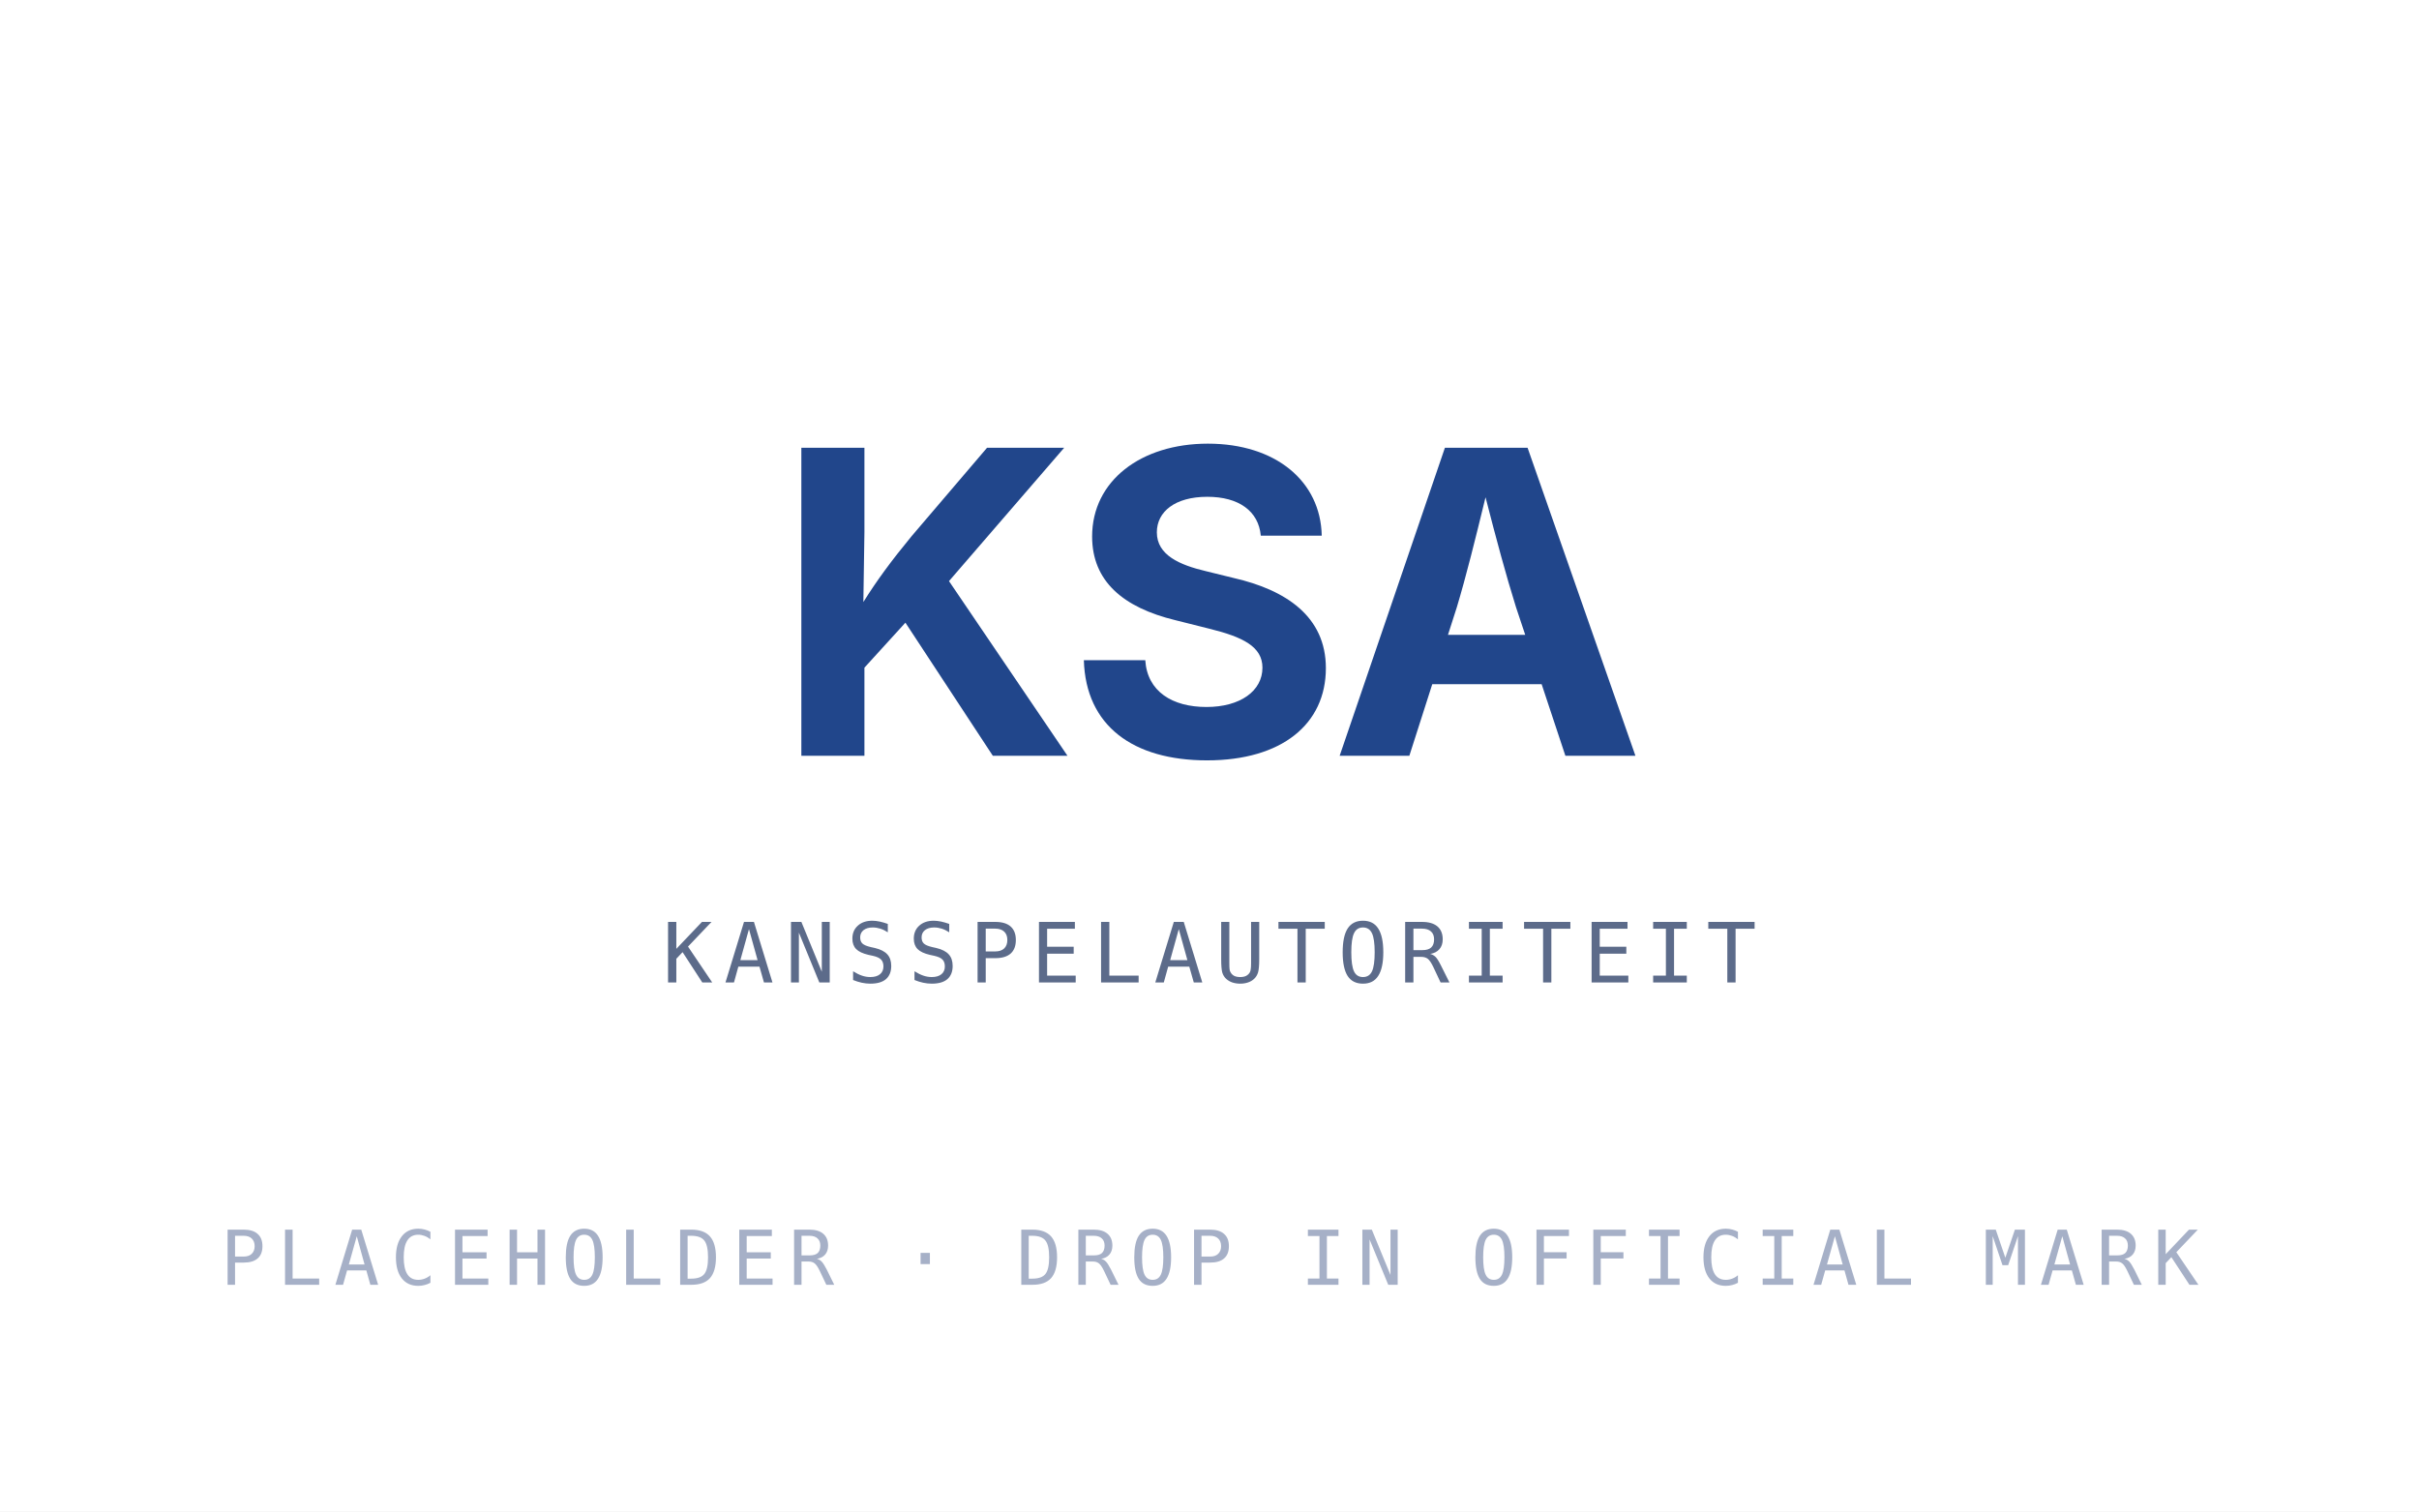
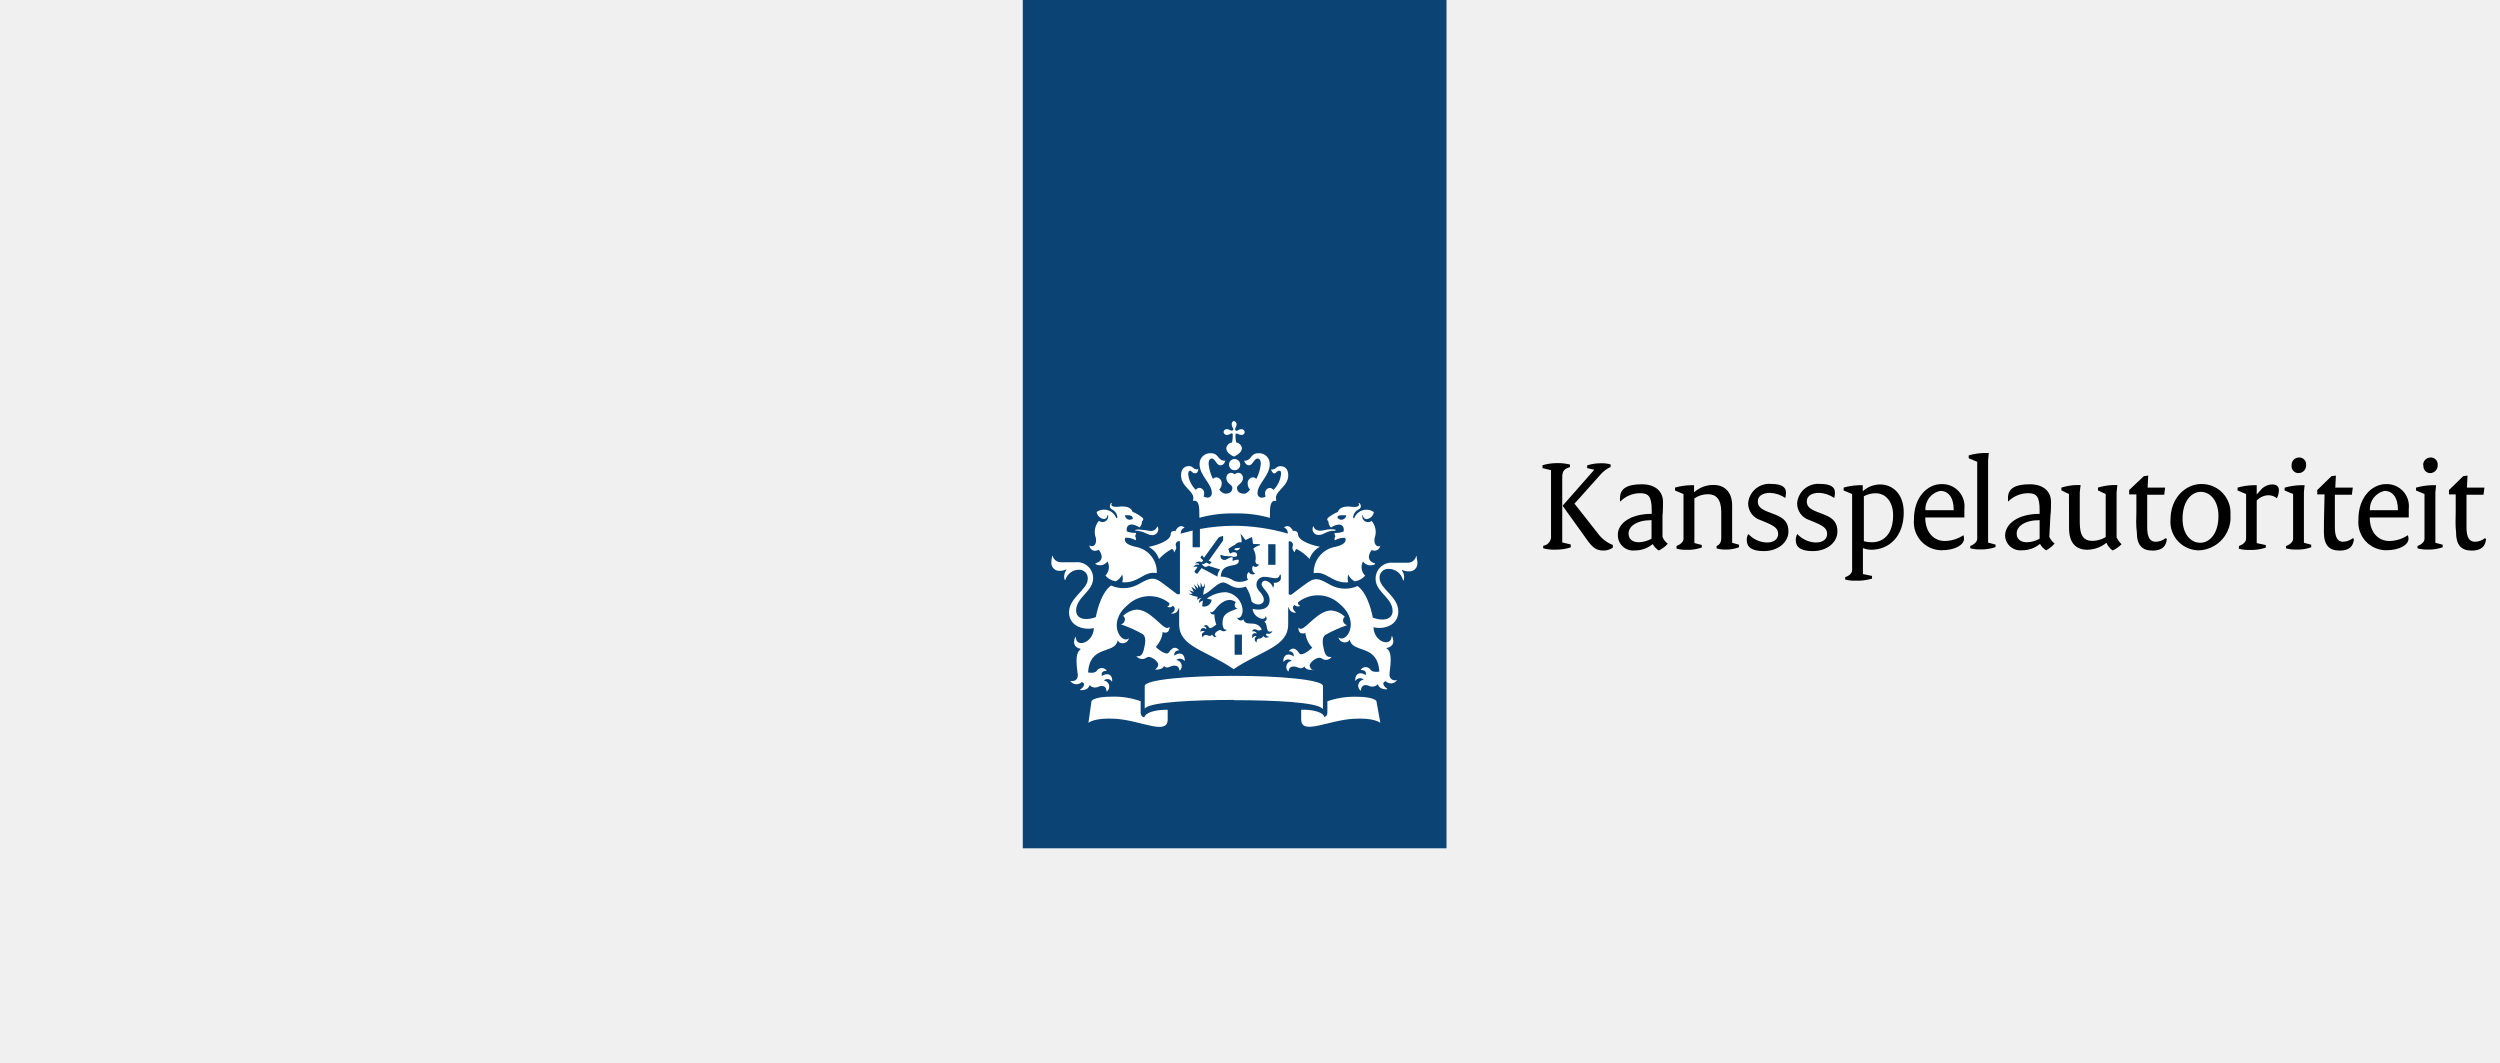
- <svg xmlns="http://www.w3.org/2000/svg" viewBox="0 0 320 200" role="img" aria-label="KSA — placeholder wordmark">
-   <rect x="0" y="0" width="320" height="200" fill="#fff" />
-   <text x="160" y="100" text-anchor="middle" font-family="'Inter', 'Helvetica Neue', Arial, sans-serif" font-weight="700" font-size="56" fill="#21468B" letter-spacing="-1">KSA</text>
-   <text x="160" y="130" text-anchor="middle" font-family="'JetBrains Mono', 'SF Mono', Menlo, monospace" font-size="11" fill="#5C6B8A" letter-spacing="1.5">KANSSPELAUTORITEIT</text>
-   <text x="160" y="170" text-anchor="middle" font-family="'JetBrains Mono', monospace" font-size="10" fill="#A6B0C7" letter-spacing="1.5">PLACEHOLDER · DROP IN OFFICIAL MARK</text>
+ <svg xmlns="http://www.w3.org/2000/svg" id="logo" width="294" height="125" viewBox="0 0 294 125">
+   <defs>
+     <style>
+       .cls-1 {
+         fill: #0b4374;
+       }
+ 
+       .cls-2 {
+         fill: #fff;
+       }
+     </style>
+   </defs>
+   <g>
+     <g>
+       <rect class="cls-1" x="120.28" y="-0.24" width="49.83" height="100" />
+       <path class="cls-2" d="M146.05,77h-.86V74.63h.86ZM150,66.42h-.86V64H150Zm-16-4.15c-.06,0-.51,0-.51.09s.2,0,.51.1c.69.12,1,.47,1.45.47a.69.69,0,0,0,.72-.94c0-.1-.1-.08-.11,0a.76.76,0,0,1-.79.45A12.59,12.59,0,0,0,133.92,62.27Zm-4.77,2.4c.08.11.89,1.16-.37,1.57-.05,0-.08.07,0,.11a1.07,1.07,0,0,0,1.38-.33,1.41,1.41,0,0,1-.25,1.67,2,2,0,0,0,1.22.67,1.61,1.61,0,0,0,.76-.8,1.49,1.49,0,0,1,0,.91c1.9.17,2.57-1.35,4-1.08,0,0,.07,0,.07-.06a3,3,0,0,0-2.38-3c-1.8-.35-1.32-1.09-1.32-1.09a2,2,0,0,1,1.21.3.46.46,0,0,0-.06-.47,1.21,1.21,0,0,0,.11-.4c-.85,0-1.08-.19-1.08-.19-.14-.51.22-1.23,1.49-.46a1,1,0,0,0,.29-.72.31.31,0,0,0,.15-.26c0-.21-1-.78-1.27-.85-.07-.31-.46-.76-1.65-.6-.57.07-1-.08-.78-.4,0-.06-.07-.07-.12,0s-.31.5.19.75a1.08,1.08,0,0,1,.58.91c0,.12-.14.12-.16,0a1.53,1.53,0,0,0-2.28-.64,1,1,0,0,0,.87.83.43.43,0,0,0,.4-.39c0-.11.06-.1.1,0a.68.68,0,0,1-1.1.6,2,2,0,0,0-.36,2c.13.61-.16,1.19-.7.92,0,0-.06,0-.06,0A.68.68,0,0,0,129.15,64.67Zm4.06-3.73a.58.58,0,0,1-1-.34C132.88,60.56,133.18,60.62,133.21,60.94Zm22,1.48c-.36,0-.72-.17-.78-.45,0-.07-.08-.1-.11,0a.69.69,0,0,0,.72.94c.48,0,.75-.36,1.44-.48.31,0,.52,0,.52-.09s-.45-.1-.52-.1C155.74,62.27,155.64,62.42,155.18,62.42Zm7.13,1.76c0-.07,0-.06-.06,0-.54.27-.83-.31-.7-.92a2,2,0,0,0-.36-2,.68.68,0,0,1-1.1-.6c0-.08.09-.1.09,0a.42.42,0,0,0,.41.39,1,1,0,0,0,.87-.83,1.53,1.53,0,0,0-2.28.64c0,.12-.17.11-.16,0a1.08,1.08,0,0,1,.58-.91c.5-.25.31-.63.19-.75s-.15,0-.12,0c.19.32-.22.47-.78.4-1.19-.16-1.59.29-1.65.6-.26.07-1.27.64-1.27.85a.33.33,0,0,0,.14.26,1,1,0,0,0,.3.72c1.27-.77,1.62-.05,1.49.46,0,0-.23.19-1.08.19a1.21,1.21,0,0,0,.11.4.46.46,0,0,0-.06.47,2,2,0,0,1,1.21-.3s.48.75-1.32,1.09a3.06,3.06,0,0,0-2.38,3s0,.06.07.06c1.46-.27,2.12,1.25,4,1.08a1.49,1.49,0,0,1,0-.91,1.65,1.65,0,0,0,.76.8,2,2,0,0,0,1.22-.67,1.39,1.39,0,0,1-.25-1.67,1.07,1.07,0,0,0,1.38.33c.08,0,.07-.09,0-.11-1.25-.41-.43-1.46-.36-1.57A.68.68,0,0,0,162.31,64.18Zm-4.1-3.58a.58.58,0,0,1-1,.34C157.2,60.62,157.49,60.56,158.21,60.6ZM144.85,49.92a.74.74,0,0,0,.12.38c.11.16.1.24,0,.3s-.13.06-.3,0a.63.63,0,0,0-.37-.13.37.37,0,0,0-.41.34.38.38,0,0,0,.41.34.7.7,0,0,0,.37-.12c.17-.11.25-.09.3,0a3.65,3.65,0,0,1-.08,1,.82.82,0,0,0-.68.67c0,.54.59.85.92,1,.34-.18.92-.5.92-1a.79.79,0,0,0-.67-.67,3.3,3.3,0,0,1-.08-1c0-.05.13-.07.29,0a.78.78,0,0,0,.38.12.36.36,0,0,0,.41-.34.38.38,0,0,0-.41-.34.69.69,0,0,0-.38.13c-.16.1-.24.09-.29,0s-.07-.14,0-.3a.74.74,0,0,0,.12-.38.37.37,0,0,0-.34-.41A.38.38,0,0,0,144.85,49.92Zm.34,4.06a.65.65,0,0,0-.66.66.66.66,0,1,0,.66-.66Zm0,6.4a13.86,13.86,0,0,1,4.15.52c0-1.35,0-2.11.77-2-.42-1.12,1.39-1.57,1.39-3,0-1-.69-1.08-.89-1.08-.59,0-.51.39-1,.39-.07,0-.14,0-.14,0s.15.46.38.46.32-.31.55-.31.25.08.25.4a3.09,3.09,0,0,1-.89,1.86.54.54,0,0,0-.45-.24.62.62,0,0,0-.54.66,1.1,1.1,0,0,0,.07.36,1,1,0,0,1-.41.13.5.5,0,0,1-.54-.57c0-1.07,1.43-2,1.43-3.36A1.24,1.24,0,0,0,148,53.3c-1,0-.79.88-1.63.88,0,0-.06,0-.06,0s.15.54.58.54.59-.8,1-.8c.15,0,.38.1.38.64a4.86,4.86,0,0,1-.52,1.76.61.61,0,0,0-.42-.19.69.69,0,0,0-.6.76.92.92,0,0,0,.28.68c-.22.27-.42.49-.72.49-.58,0-.82-.33-.82-.69s.7-.53.7-1.13a.58.58,0,0,0-.53-.64.71.71,0,0,0-.44.18.8.8,0,0,0-.45-.18.58.58,0,0,0-.53.64c0,.61.71.75.71,1.13s-.26.69-.83.69a1,1,0,0,1-.71-.49,1,1,0,0,0,.28-.68.69.69,0,0,0-.61-.76.65.65,0,0,0-.42.19,5,5,0,0,1-.51-1.76c0-.54.23-.64.38-.64.4,0,.54.8,1,.8s.58-.49.58-.54,0,0-.07,0c-.84,0-.65-.88-1.62-.88a1.24,1.24,0,0,0-1.33,1.29c0,1.35,1.44,2.29,1.44,3.36a.51.51,0,0,1-.54.57,1,1,0,0,1-.42-.13.83.83,0,0,0,.06-.36.62.62,0,0,0-.54-.66.55.55,0,0,0-.44.24,3,3,0,0,1-.9-1.86c0-.32.15-.4.25-.4s.24.31.55.31.38-.29.38-.46-.07,0-.13,0c-.52,0-.42-.39-1-.39-.2,0-.89.1-.89,1.08,0,1.48,1.81,1.91,1.39,3,.77-.1.76.64.77,2A14.26,14.26,0,0,1,145.19,60.38Zm-4.87,2c-.72.17-1.24.32-1.47.38,0-.32.13-.62.41-.67a.05.05,0,0,0,0-.09c-.65-.43-1,.4-1,.43-.23,0-.58,0-.58.36,0,.92-2.11,1.44-2.6,1.52a2.48,2.48,0,0,1,1.22,1.43,5.3,5.3,0,0,1,1.51-1.18c.16,0,.23.2.24.33s.05.06.07,0c.33-.49.18-.6.15-.75a.41.41,0,0,1,.49-.49v6.19l-.25.06c-.1,0-1-.75-2-1.47s-1.58-.29-2.76.35a3.61,3.61,0,0,1-3.09.08c-1.33.95-1.79,3.71-1.79,3.71a3.16,3.16,0,0,1-1.12.23c-1,0-1.2-.61-1.2-1,0-1.57,2-2.24,2-3.78a1.87,1.87,0,0,0-2.06-1.9h-1.69a1,1,0,0,1-1-.71c0-.08-.11,0-.08,0s-.08.32-.08.72a.93.93,0,0,0,1,1,1.58,1.58,0,0,0,.7-.15c.07,0,.1,0,.07.06a1.25,1.25,0,0,0-.2,1.16s.07,0,.07,0A1.69,1.69,0,0,1,126.92,67a1,1,0,0,1,1,1.09c0,1.26-2.2,2.18-2.2,3.91s1.85,2.13,2.92,1.86c-.07,1.75-2.07,2.36-2.12,1.1,0-.06-.06-.07-.09,0-.25.62-.14,1.16.63,1.34.05,0,0,0,0,.08-.77.49-.35,2.43-.31,3,0,.83-.76.72-.83.7s-.06,0,0,.07a.87.87,0,0,0,1.29.06c.54.16.2.62-.15.86-.06,0-.06.09,0,.09s.92.08,1.07-.6a.87.87,0,0,0,1,.22c.16-.09.94-.37,1,.51,0,.07,0,0,.07,0a.72.72,0,0,0-.39-1.26.6.6,0,0,1,.93.1s.05,0,.05,0c.06-.95-.71-1-1.21-.63,0-.09-.19-.62.55-.61,0,0,0,0,0-.06a.71.71,0,0,0-1.17.08c-.26.31-.91.19-1,.17.2-3.28,3.08-2.11,3.47-3.71,0-.09.06-.06.07,0,.11.39,1.08.45,1.27-.33,0,0,0-.08,0,0-.83.84-2.71-1.78-.14-3.91a3.71,3.71,0,0,1,4.89-.2.31.31,0,0,1-.22.38s0,0,0,.06a.53.53,0,0,0,.63-.13c.48.32.07.75-.12.85s0,.07,0,.07a.73.73,0,0,0,.79-.62l.07,0v1.87c0,2.66,3.06,3,6.41,5.28,3.35-2.25,6.41-2.62,6.41-5.28V71.44l.07,0a.76.76,0,0,0,.8.62s.05,0,0-.07-.6-.53-.12-.85a.53.53,0,0,0,.63.13c.06,0,0,0,0-.06a.31.31,0,0,1-.22-.38,3.72,3.72,0,0,1,4.9.2c2.57,2.13.69,4.74-.15,3.91,0,0,0,0,0,0,.18.78,1.16.72,1.27.33,0,0,0-.07.07,0,.39,1.6,3.27.43,3.47,3.71,0,0-.7.14-1-.17a.7.7,0,0,0-1.17-.08s0,.06,0,.06c.75,0,.58.52.56.61-.5-.4-1.26-.32-1.22.63,0,.07,0,.07.05,0a.61.61,0,0,1,.94-.1.72.72,0,0,0-.4,1.26s.07.07.07,0c.08-.88.85-.6,1-.51a.91.91,0,0,0,1-.22c.15.66,1,.6,1.07.6s.07,0,0-.09c-.37-.24-.69-.7-.15-.86a.86.86,0,0,0,1.28-.06c.06-.07,0-.08,0-.07a.64.64,0,0,1-.83-.7c0-.57.46-2.51-.31-3-.05,0-.08-.07,0-.08.79-.18.88-.72.63-1.34,0-.09-.08-.07-.08,0-.06,1.26-2.07.66-2.13-1.1,1.07.28,2.92-.1,2.92-1.86s-2.2-2.66-2.2-3.91a1,1,0,0,1,1-1.09A1.73,1.73,0,0,1,165,68.26s0,0,.06,0a1.22,1.22,0,0,0-.2-1.16s0-.1.07-.06a1.58,1.58,0,0,0,.7.15.94.94,0,0,0,1.06-1c0-.4-.14-.59-.08-.72s0-.11-.09,0a1,1,0,0,1-1,.71h-1.69a1.87,1.87,0,0,0-2.06,1.9c0,1.54,2,2.22,2,3.78,0,.37-.19,1-1.21,1a3.16,3.16,0,0,1-1.12-.23s-.45-2.76-1.79-3.71a3.61,3.61,0,0,1-3.09-.08c-1.18-.64-1.73-1.07-2.76-.35s-1.93,1.48-2,1.47l-.25-.06V63.66a.41.41,0,0,1,.49.49c0,.15-.19.26.15.75,0,0,.07,0,.07,0s.08-.33.24-.33A5.3,5.3,0,0,1,154,65.73a2.57,2.57,0,0,1,1.22-1.43c-.48-.08-2.59-.58-2.59-1.52,0-.31-.36-.38-.59-.36,0,0-.35-.86-1-.43,0,0,0,.07,0,.09.28.06.4.36.42.67a23.33,23.33,0,0,0-6.35-.92,22.64,22.64,0,0,0-4,.38v2.15h-.86v-2h0m-5.73,22a.54.54,0,0,1-.38-.54V82.46a9.38,9.38,0,0,0-3.49-.53c-1.72,0-2.26.39-2.29.53L128,85s.71-.63,3.19-.47c3,.19,6.13,2,6.13.07V83.47C134.92,83.46,134.59,84.21,134.59,84.33Zm18.5-.87v1.11c0,1.9,3.11.12,6.12-.07,2.5-.16,3.19.48,3.19.48l-.46-2.54c0-.13-.56-.53-2.28-.53a9.62,9.62,0,0,0-3.49.53v1.33a.53.53,0,0,1-.38.54C155.79,84.21,155.45,83.46,153.09,83.46Zm-7.9-1.15c4.84,0,9.76.25,10.4,1,0,0,.06,0,.06,0V80.68c0-.75-5.07-1.2-10.48-1.2s-10.48.44-10.48,1.2v2.58s0,.11.07,0C135.42,82.56,140.35,82.31,145.19,82.31Zm-4.32-12.15-.48-.12,0,0-.57-.24h.51c.06,0,.06,0,0,0l-.43-.42.56.2c.05,0,.06,0,0,0L140.1,69l.56.37s.05,0,0,0l-.26-.65.5.48s.06,0,0,0c0-.23-.13-.65-.13-.65l.36.54s.06,0,.06,0,0-.6,0-.6l.23.54s0,0,.07,0,.19-.46.19-.46l0,.61h-.08l-.11.75c.73-.18,1.64-1.43,2.34-1.43s1.14,1,2.68.49a4.49,4.49,0,0,1,.68,1.76c.59.56,1.43.38,1.43-.21,0-.8-.86-1-.86-1.79a.9.9,0,0,1,1-.91c.38,0,.92.16,1.24.16a.48.48,0,0,0,.5-.38c0-.08.14,0,.13,0s0,.19,0,.37c0,.53-.77.6-.87.53s-.07,0,0,0,.09.41-.05.61c0,0,0,0,0,0a1.16,1.16,0,0,0-.91-.84.41.41,0,0,0-.43.42c0,.48.94.91.94,1.89s-1,1.26-2,1c.05,1,1.48,1.55,1.52.86,0-.06,0,0,0,0a.37.37,0,0,1-.16.64c.25.11.29.62.36.92.11.45.6.2.61.19s0,0,0,0a.5.5,0,0,1-.66.29c-.26.18.05.34.28.41,0,0,0,0,0,0-.18.07-.53.18-.7-.12a.5.5,0,0,1-.5.31c-.19,0-.32.19-.27.45,0,0,0,0,0,0a.4.4,0,0,1,0-.73.31.31,0,0,0-.45.22s0,0-.05,0c-.18-.52.23-.67.53-.53a.47.47,0,0,0-.58-.25s0,0,0,0c.06-.17.25-.4.62-.15.19.11.5-.06.53-.07-.65-1.29-1.9-.2-2.18-1.22,0,0,0,0,0,0-.07.22-.61.23-.72-.19,0,0,0,0,0,0s.25.15.47-.18a1.23,1.23,0,0,0,.17-.7,2.23,2.23,0,0,0-2-2.11,3.89,3.89,0,0,0-2.21.75l.57.14a.88.88,0,0,1-1.12.77l.09-.67a.83.83,0,0,0-.43.29h0a.51.51,0,0,1,.3-.61s0,0,0,0a.56.56,0,0,0-.48.25s0,0,0,0A.44.44,0,0,1,140.87,70.16Zm1.69,4.48c-.21.27-.4,0-.7,0a.31.31,0,0,0-.32.32s0,0,0,0c-.31-.42,0-.66.23-.68a.37.37,0,0,0-.53,0s0,0,0,0c0-.51.4-.55.67-.32.06-.19-.08-.33-.3-.34,0,0,0,0,0,0a.41.41,0,0,1,.27-.15c.28,0,.33.37.51.37s.68-.38.72-.42a3.46,3.46,0,0,1-.23-1.19s0,0,0,0-.49.07-.49-.35c0,0,0,0,0,0,.15.21.39,0,.53-.17s.83-1.19,1.79-1.19a1.25,1.25,0,0,1,.69.27c-.32.39,0,.79.25.73a0,0,0,0,1,0,0c-1.26.47-1.81.66-1.81,1.71,0,.56.18.85.51.79,0,0,0,0,0,0a.48.48,0,0,1-.36.19c-.26,0-.31-.15-.45-.15s-.61.28-.61.51a.43.43,0,0,0,.22.31s0,0,0,0A.42.42,0,0,1,142.56,74.64Zm3.3-10.24c-.39,0-.65.06-.63.19C145.42,64.79,145.67,64.76,145.86,64.4Zm-1.44,1a1.68,1.68,0,0,1,.61,0s0,.08,0,.08c-.58.07-.61.34-1,.34a.46.46,0,0,1-.41-.61s.06,0,.06,0S144,65.48,144.42,65.36Zm-7.49,12.85c.37.49.74,0,1.25,0,.25,0,.54.08.6.57,0,0,0,0,.05,0a.72.72,0,0,0-.43-1.23.66.66,0,0,1,.95.09s.05,0,.05,0c0-1-.7-1-1.22-.61a.49.49,0,0,1,.54-.61s.06,0,0-.05c-.63-.68-1.1.17-1.21.31-.26.34-1.17-.3-1.52-.68a3,3,0,0,0,.8-1.61v-.14s0,0,0,0a.7.7,0,0,0,.3.08c.18,0,.52-.06.52-.71,0-.05,0,0,0,0a.33.33,0,0,1-.28.16c-.65,0-2-2.16-3.59-2.16a2.58,2.58,0,0,0-1.59.74.49.49,0,0,1,.2.51.58.58,0,0,1-.47.48s0,0,0,0a15.27,15.27,0,0,1,2.59,1.16c.4.33.32,1,.1,1.87s-.69.73-.87.7c0,0,0,0,0,0a.85.85,0,0,0,.68.35c.42,0,.56-.25.78-.25.37,0,1.12.51,1.12.92a.76.76,0,0,1-.39.57s0,0,0,0S136.79,78.85,136.93,78.21Zm17.55.56s0,0,0,0a.73.73,0,0,1-.39-.57c0-.4.76-.92,1.12-.92s.37.25.79.25a.82.82,0,0,0,.67-.35s0,0,0,0c-.18,0-.65.15-.87-.7s-.29-1.54.1-1.87a15.27,15.27,0,0,1,2.59-1.16s0,0,0,0a.62.62,0,0,1-.47-.48.52.52,0,0,1,.2-.51,2.61,2.61,0,0,0-1.59-.74c-1.58,0-2.94,2.16-3.59,2.16a.35.35,0,0,1-.28-.16s0,0,0,0c0,.65.34.71.53.71a.61.61,0,0,0,.3-.08s0,0,0,0v.14a3,3,0,0,0,.8,1.61c-.37.38-1.27,1-1.51.68-.11-.14-.59-1-1.22-.31,0,0,0,.05,0,.05a.5.5,0,0,1,.54.61c-.51-.4-1.22-.34-1.22.61,0,0,0,0,.06,0a.63.63,0,0,1,.94-.09.72.72,0,0,0-.43,1.23s0,0,.05,0c.06-.49.36-.57.6-.57.5,0,.87.46,1.26,0C153.6,78.85,154.3,78.79,154.48,78.77ZM141.62,66.3c-.06.06-.22,0-.29,0s0,0,0,0,.2.37.45.37a.45.45,0,0,0,.31-.14l1.39.44a1.49,1.49,0,0,0-.31.84c-.38-.23-1.87-1-1.87-1l-.46.63c-.08.11-.44-.16-.36-.27l.35-.48c-.12-.13-.39,0-.47,0s0,0,0,0a.52.52,0,0,1,.67-.26c0-.27-.4-.17-.5-.15s0,0,0,0a.62.62,0,0,1,.79-.16l.17-.22-.33-.34.2-.27.23.3,1.72-2.38a1.91,1.91,0,0,1,.52-.19,1.9,1.9,0,0,1,0,.55l-1.69,2.38.35.13-.21.28-.42-.2Zm6-.38c0,.21.14.53.42.44,0,0,0,0,0,0,0,.24-.47.46-.68.17a.65.65,0,0,0,.25.93,0,0,0,0,1,0,0,.51.51,0,0,1-.75-.19.64.64,0,0,0-.08.9,2,2,0,0,1-1.64.15,2.87,2.87,0,0,0-1.59-.52c.09-.94.55-1.18,1.42-1.32.69-.1.77-.42.68-.66a1.28,1.28,0,0,0-.67.15c-.08-.12,0-.26,0-.26a.66.66,0,0,1-.06-.22c.47,0,.56-.11.56-.11.08-.5-.42-.55-.81-.28a.48.48,0,0,1-.15-.37s-.08-.11-.08-.15.57-.43.72-.47.24-.39.84-.34a1.92,1.92,0,0,0-.12-.91s0-.07.06,0c.22.14.42.62.57.64,0,0,.68-.35.72-.34a7.21,7.21,0,0,1,.12.77c.09.11.61,0,.84.1,0,0,0,.06,0,.08a1.9,1.9,0,0,0-.81.42A2.2,2.2,0,0,1,147.66,65.92Z" />
+     </g>
+     <g>
+       <path d="M181.5,64.18a1.08,1.08,0,0,0,.9-1.21V55.29l-1-.24v-.34a6.1,6.1,0,0,1,1.77-.25,6,6,0,0,1,1.46.17v.3c-.65.19-.91.46-.91,1.15v7.71l1,.24v.34a5.7,5.7,0,0,1-1.86.27,4.79,4.79,0,0,1-1.38-.16v-.3Zm2.3-4.75,3.69-4.19v0l-.84-.19v-.32a5.06,5.06,0,0,1,1.69-.25,3.38,3.38,0,0,1,1.07.14v.3a3.36,3.36,0,0,0-1.14.83l-3.11,3.48,2.77,3.53a4,4,0,0,0,1.74,1.33v.31a1.81,1.81,0,0,1-1.11.34c-.75,0-1.21-.24-1.95-1.29l-2.81-3.92Z" />
+       <path d="M194.24,60.43V60c0-1.68-.41-2-1.38-2a3.3,3.3,0,0,0-2.34,1,2.42,2.42,0,0,1,0-.47c0-1,.73-1.58,2.55-1.58,1.57,0,2.5.8,2.5,2.09,0,.34,0,1.13-.06,1.58l0,2.52a1.86,1.86,0,0,0,.62.8,3.29,3.29,0,0,1-1.06.8,2.17,2.17,0,0,1-.71-.76,3.23,3.23,0,0,1-2.1.75,1.79,1.79,0,0,1-2-1.74C190.18,61.6,191.68,60.43,194.24,60.43Zm-1.5,3.34a3.22,3.22,0,0,0,1.48-.42V61.17c-1.76,0-2.7.73-2.7,1.57C191.52,63.37,191.94,63.77,192.74,63.77Z" />
+       <path d="M197.16,64.21c.4-.15.82-.47.82-.84V58.1l-1-.42v-.34a7.41,7.41,0,0,1,1.86-.28h.38v.84a3.35,3.35,0,0,1,2.3-.87c1.3,0,2.18.83,2.18,2.43v4.37l.81.23v.3a4.38,4.38,0,0,1-1.64.27,3.16,3.16,0,0,1-1-.14v-.27c.39-.18.55-.46.55-1v-3c0-1.53-.63-2.1-1.55-2.1a2.8,2.8,0,0,0-1.61.49v5.25l.87.23v.3a5,5,0,0,1-1.8.27,4.17,4.17,0,0,1-1.17-.14v-.29Z" />
+       <path d="M205.6,62.8a3.1,3.1,0,0,0,2.19,1c.86,0,1.32-.43,1.32-1s-.31-.89-1.34-1.33l-.78-.32a2.06,2.06,0,0,1-1.41-1.94,2.48,2.48,0,0,1,2.71-2.3c1.24,0,1.74.38,1.74,1a2.82,2.82,0,0,1-.08.65,3.41,3.41,0,0,0-1.77-.6c-1,0-1.46.44-1.46,1s.28.87,1.21,1.24l.84.32c1.13.44,1.55,1,1.55,2,0,1.2-1.15,2.29-2.9,2.29-1.36,0-2-.44-2-1.28A1.3,1.3,0,0,1,205.6,62.8Z" />
+       <path d="M211.36,62.8a3.1,3.1,0,0,0,2.19,1c.86,0,1.32-.43,1.32-1s-.31-.89-1.34-1.33l-.78-.32a2.06,2.06,0,0,1-1.41-1.94,2.48,2.48,0,0,1,2.71-2.3c1.24,0,1.74.38,1.74,1a2.82,2.82,0,0,1-.08.65,3.41,3.41,0,0,0-1.77-.6c-1,0-1.46.44-1.46,1s.28.87,1.22,1.24l.83.32c1.13.44,1.55,1,1.55,2,0,1.2-1.15,2.29-2.9,2.29-1.36,0-2-.44-2-1.28A1.43,1.43,0,0,1,211.36,62.8Z" />
+       <path d="M219.15,67.52l1,.21v.32a6.35,6.35,0,0,1-2,.24,4.05,4.05,0,0,1-1.16-.14v-.27c.41-.13.82-.44.82-.84V58.1l-1-.42v-.34a7.48,7.48,0,0,1,1.87-.28h.38v.71a3.1,3.1,0,0,1,2-.8c1.57,0,2.82,1.16,2.82,3.29,0,2.9-1.8,4.39-3.8,4.39a2.83,2.83,0,0,1-1-.19v3.06Zm1-3.75c1.38,0,2.48-1,2.48-3.17,0-1.73-1-2.59-2-2.59a2.82,2.82,0,0,0-1.44.35v5.29A3.3,3.3,0,0,0,220.13,63.77Z" />
+       <path d="M228.31,56.93a2.61,2.61,0,0,1,2.7,2.92c0,.3,0,.61,0,1h-4.6c0,1.76,1,2.77,2.3,2.77a4,4,0,0,0,2.19-.68,1.38,1.38,0,0,1,.07.41c0,.71-1,1.36-2.68,1.36a3.28,3.28,0,0,1-3.21-3.57C225.06,58.43,226.69,56.93,228.31,56.93ZM229.76,60c0-1.53-.65-2.27-1.57-2.27A2.18,2.18,0,0,0,226.43,60Z" />
+       <path d="M231.7,64.21c.4-.15.82-.47.82-.84V54.31l-1-.42v-.34a7.41,7.41,0,0,1,1.86-.28h.5l-.08.87v9.67l.87.23v.3a5,5,0,0,1-1.8.27,4.05,4.05,0,0,1-1.16-.13Z" />
+       <path d="M239.86,60.43V60c0-1.68-.4-2-1.38-2a3.33,3.33,0,0,0-2.34,1,3.57,3.57,0,0,1,0-.47c0-1,.73-1.58,2.56-1.58,1.57,0,2.5.8,2.5,2.09,0,.34,0,1.13-.07,1.58L241,63.12a2,2,0,0,0,.62.8,3.35,3.35,0,0,1-1,.8,2.11,2.11,0,0,1-.72-.76,3.21,3.21,0,0,1-2.1.75,1.79,1.79,0,0,1-2-1.74C235.82,61.6,237.31,60.43,239.86,60.43Zm-1.48,3.34a3.22,3.22,0,0,0,1.48-.42V61.17c-1.76,0-2.7.73-2.7,1.57C237.16,63.37,237.58,63.77,238.38,63.77Z" />
+       <path d="M243.31,58.1l-.89-.43v-.33a6.79,6.79,0,0,1,1.74-.3h.52l-.1.87v3.53c0,1.64.52,2.17,1.52,2.17a3.07,3.07,0,0,0,1.53-.45V58.1l-.91-.43v-.33a7,7,0,0,1,1.76-.3H249l-.09.87v5.28a2.6,2.6,0,0,0,.59.81,3.91,3.91,0,0,1-1.05.74,2,2,0,0,1-.73-.91,3.66,3.66,0,0,1-2.25.82c-1.32,0-2.15-.76-2.15-2.56Z" />
+       <path d="M251.24,60.22l0-2.08h-.85v-.51L252.11,56l.52-.07-.07,1.41h2.06l-.11.84h-2l0,2c0,.65,0,1.25,0,1.83,0,1.26.38,1.7,1,1.7a1.89,1.89,0,0,0,1.15-.41l.16.07c-.07.92-.61,1.38-1.68,1.38-1.24,0-1.85-.65-1.85-2.17C251.18,61.76,251.22,60.94,251.24,60.22Z" />
+       <path d="M258.9,56.92a3.38,3.38,0,0,1,3.4,3.61,3.88,3.88,0,0,1-3.64,4.19,3.35,3.35,0,0,1-3.41-3.61C255.25,58.56,257,56.92,258.9,56.92Zm-.15,6.91c1.05,0,2.14-1,2.14-3.15,0-1.83-1-2.84-2.08-2.84s-2.14,1.07-2.14,3.14C256.66,62.85,257.65,63.83,258.75,63.83Z" />
+       <path d="M263.31,64.21c.41-.15.83-.47.83-.84V58.1l-1-.42v-.34a7.48,7.48,0,0,1,1.87-.28h.38v1.09h0l.43-.48a1.83,1.83,0,0,1,1.37-.7c.54,0,.81.23.81.68a2.18,2.18,0,0,1-.24.94,1.6,1.6,0,0,0-1-.35,1.93,1.93,0,0,0-1.37.63v5l1.07.23v.3a5.28,5.28,0,0,1-1.93.27,4.39,4.39,0,0,1-1.25-.14Z" />
+       <path d="M268.84,64.21c.42-.15.83-.47.83-.84V58.1l-1-.42v-.33a7.43,7.43,0,0,1,1.85-.29h.5l-.08.84v5.93l.86.23v.3a4.82,4.82,0,0,1-1.79.27,4.21,4.21,0,0,1-1.17-.14v-.28Zm.65-9.49a.88.88,0,0,1,.89-.92.8.8,0,0,1,.82.84.91.91,0,0,1-.87,1A.82.82,0,0,1,269.49,54.72Z" />
+       <path d="M273.32,60.22l.05-2.08h-.86v-.51L274.18,56l.52-.07-.07,1.41h2.06l-.11.84h-2l0,2c0,.65,0,1.25,0,1.83,0,1.26.38,1.7.95,1.7a1.91,1.91,0,0,0,1.15-.41l.14.07c-.06.92-.6,1.38-1.67,1.38-1.25,0-1.86-.65-1.86-2.17C273.28,61.76,273.31,60.94,273.32,60.22Z" />
+       <path d="M280.58,56.93a2.6,2.6,0,0,1,2.69,2.92c0,.3,0,.61,0,1h-4.59c0,1.76,1,2.77,2.3,2.77a4,4,0,0,0,2.19-.68,1.38,1.38,0,0,1,.07.41c0,.71-1,1.36-2.68,1.36a3.28,3.28,0,0,1-3.21-3.57C277.32,58.43,279,56.93,280.58,56.93ZM282,60c0-1.53-.65-2.27-1.57-2.27A2.18,2.18,0,0,0,278.7,60Z" />
+       <path d="M284.3,64.21c.42-.15.82-.47.82-.84V58.1l-1-.42v-.33a7.49,7.49,0,0,1,1.86-.29h.5l-.08.84v5.93l.86.23v.3a4.88,4.88,0,0,1-1.8.27,4.19,4.19,0,0,1-1.16-.14v-.28Zm.66-9.49a.88.88,0,0,1,.89-.92.8.8,0,0,1,.82.84.91.91,0,0,1-.87,1A.81.81,0,0,1,285,54.72Z" />
+       <path d="M288.79,60.22l0-2.08H288v-.51L289.67,56l.51-.07-.07,1.41h2.06l-.11.84h-2l0,2c0,.65,0,1.25,0,1.83,0,1.26.38,1.7,1,1.7a1.87,1.87,0,0,0,1.15-.41l.15.07c-.07.92-.61,1.38-1.68,1.38-1.24,0-1.85-.65-1.85-2.17C288.74,61.76,288.78,60.94,288.79,60.22Z" />
+     </g>
+   </g>
</svg>
